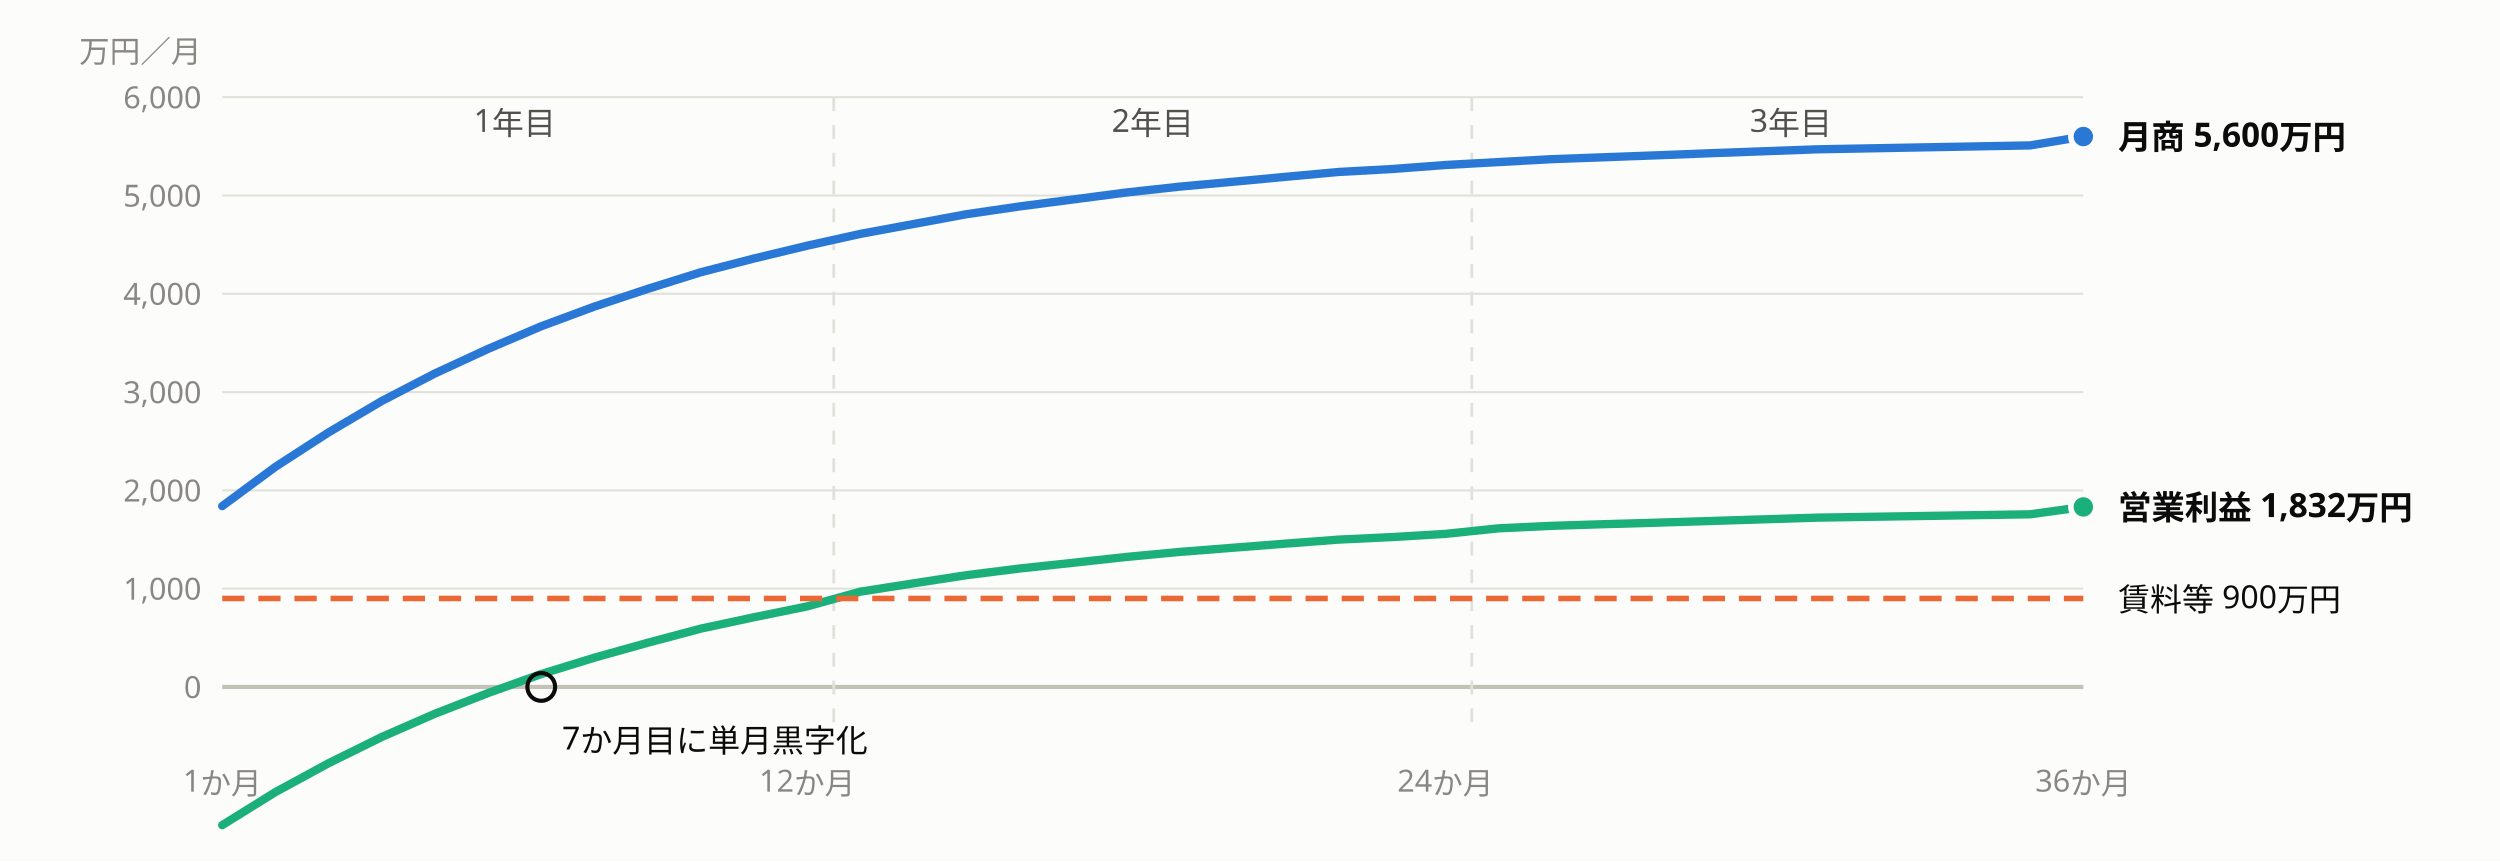
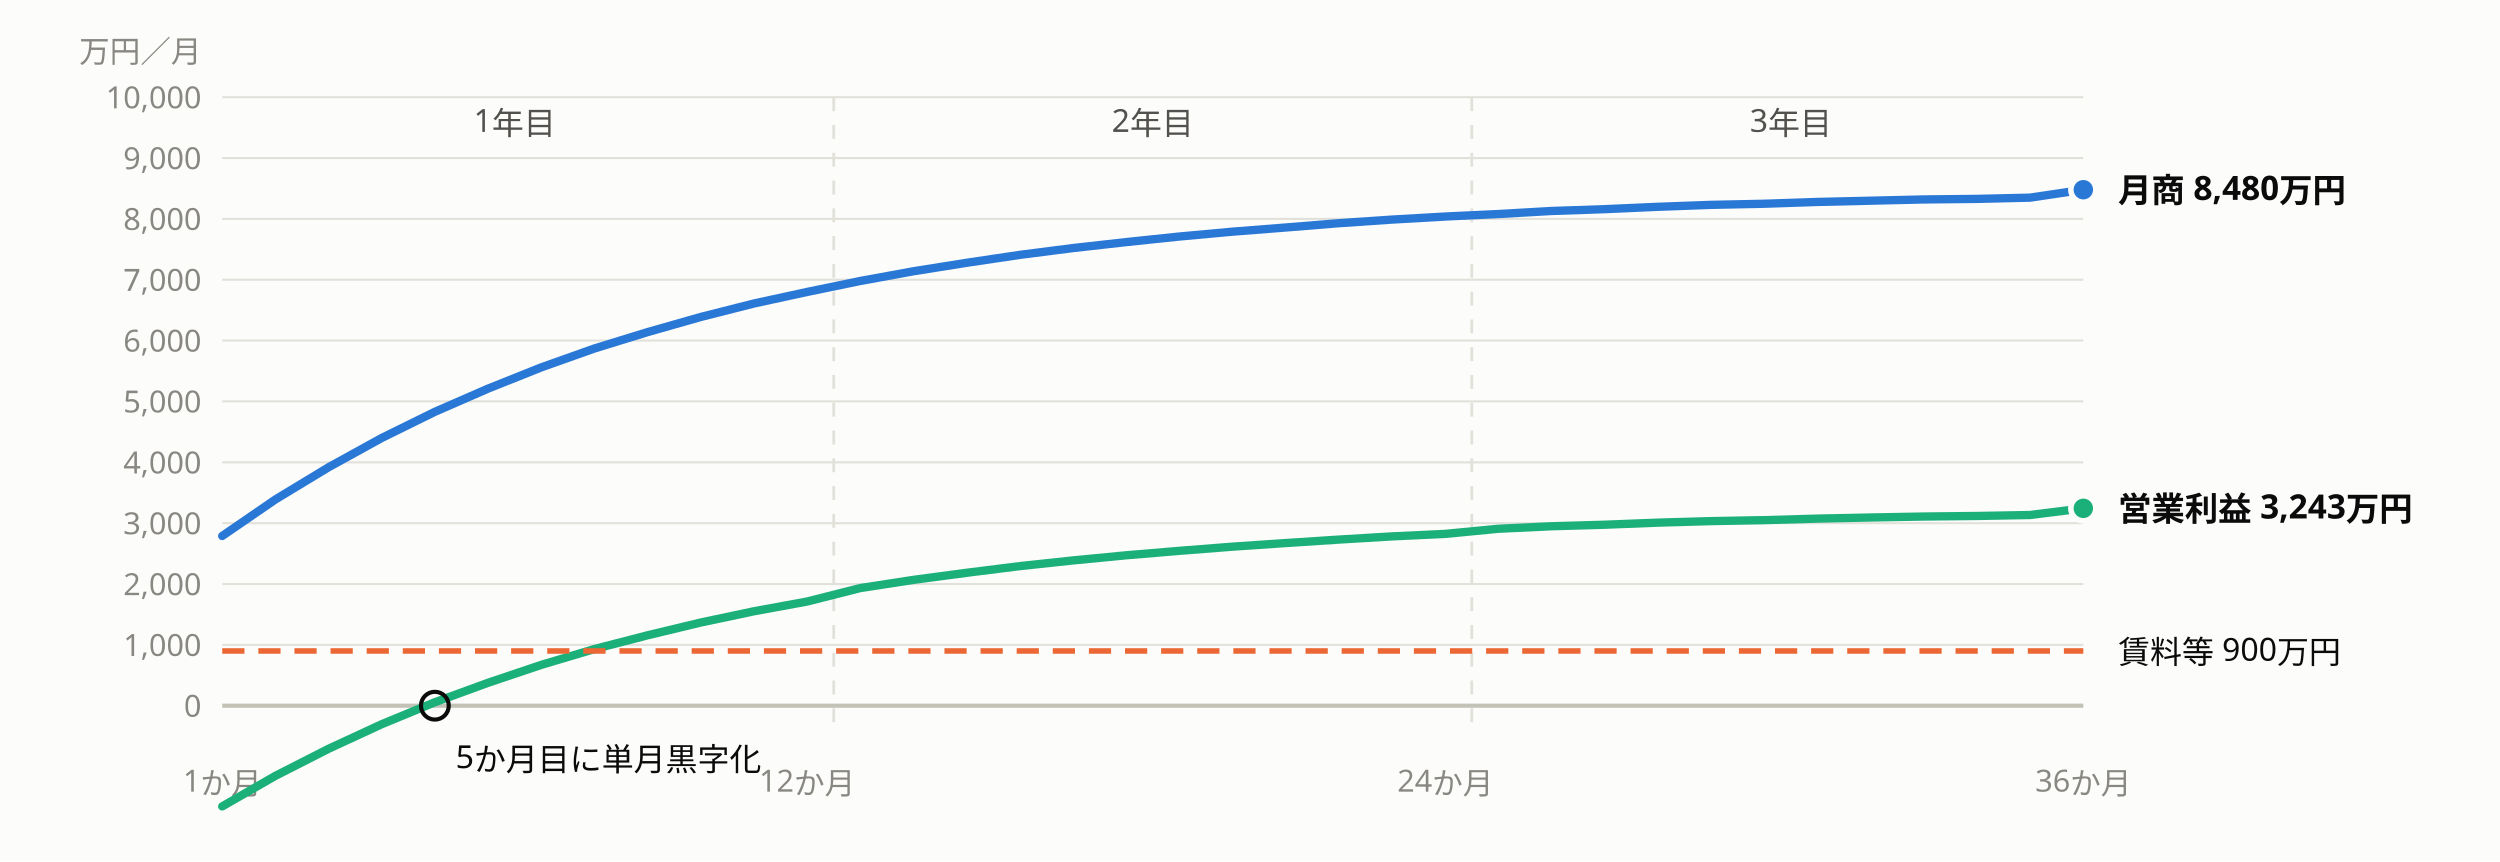
<svg xmlns="http://www.w3.org/2000/svg" width="180mm" height="62mm" viewBox="0 0 180 62">
  <rect width="180" height="62" fill="#fcfcfb" />
-   <line x1="16" x2="150" y1="49.46" y2="49.46" stroke="#c3c2b7" stroke-width="0.3" />
-   <text x="14.50" y="50.26" font-size="2.2" fill="#898781" text-anchor="end" font-weight="normal" font-family="'IPAGothic',sans-serif">0</text>
-   <line x1="16" x2="150" y1="42.38" y2="42.38" stroke="#e1e0d9" stroke-width="0.15" />
-   <text x="14.50" y="43.18" font-size="2.2" fill="#898781" text-anchor="end" font-weight="normal" font-family="'IPAGothic',sans-serif">1,000</text>
-   <line x1="16" x2="150" y1="35.31" y2="35.31" stroke="#e1e0d9" stroke-width="0.15" />
-   <text x="14.50" y="36.11" font-size="2.2" fill="#898781" text-anchor="end" font-weight="normal" font-family="'IPAGothic',sans-serif">2,000</text>
-   <line x1="16" x2="150" y1="28.23" y2="28.23" stroke="#e1e0d9" stroke-width="0.15" />
-   <text x="14.50" y="29.03" font-size="2.2" fill="#898781" text-anchor="end" font-weight="normal" font-family="'IPAGothic',sans-serif">3,000</text>
-   <line x1="16" x2="150" y1="21.15" y2="21.15" stroke="#e1e0d9" stroke-width="0.15" />
-   <text x="14.50" y="21.95" font-size="2.2" fill="#898781" text-anchor="end" font-weight="normal" font-family="'IPAGothic',sans-serif">4,000</text>
-   <line x1="16" x2="150" y1="14.08" y2="14.08" stroke="#e1e0d9" stroke-width="0.15" />
-   <text x="14.50" y="14.88" font-size="2.2" fill="#898781" text-anchor="end" font-weight="normal" font-family="'IPAGothic',sans-serif">5,000</text>
+   <line x1="16" x2="150" y1="50.81" y2="50.81" stroke="#c3c2b7" stroke-width="0.3" />
+   <text x="14.50" y="51.61" font-size="2.2" fill="#898781" text-anchor="end" font-weight="normal" font-family="'IPAGothic',sans-serif">0</text>
+   <line x1="16" x2="150" y1="46.43" y2="46.43" stroke="#e1e0d9" stroke-width="0.15" />
+   <text x="14.50" y="47.23" font-size="2.2" fill="#898781" text-anchor="end" font-weight="normal" font-family="'IPAGothic',sans-serif">1,000</text>
+   <line x1="16" x2="150" y1="42.05" y2="42.05" stroke="#e1e0d9" stroke-width="0.15" />
+   <text x="14.50" y="42.85" font-size="2.2" fill="#898781" text-anchor="end" font-weight="normal" font-family="'IPAGothic',sans-serif">2,000</text>
+   <line x1="16" x2="150" y1="37.67" y2="37.67" stroke="#e1e0d9" stroke-width="0.15" />
+   <text x="14.50" y="38.47" font-size="2.2" fill="#898781" text-anchor="end" font-weight="normal" font-family="'IPAGothic',sans-serif">3,000</text>
+   <line x1="16" x2="150" y1="33.29" y2="33.29" stroke="#e1e0d9" stroke-width="0.15" />
+   <text x="14.50" y="34.09" font-size="2.2" fill="#898781" text-anchor="end" font-weight="normal" font-family="'IPAGothic',sans-serif">4,000</text>
+   <line x1="16" x2="150" y1="28.90" y2="28.90" stroke="#e1e0d9" stroke-width="0.15" />
+   <text x="14.50" y="29.70" font-size="2.2" fill="#898781" text-anchor="end" font-weight="normal" font-family="'IPAGothic',sans-serif">5,000</text>
+   <line x1="16" x2="150" y1="24.52" y2="24.52" stroke="#e1e0d9" stroke-width="0.15" />
+   <text x="14.50" y="25.32" font-size="2.2" fill="#898781" text-anchor="end" font-weight="normal" font-family="'IPAGothic',sans-serif">6,000</text>
+   <line x1="16" x2="150" y1="20.14" y2="20.14" stroke="#e1e0d9" stroke-width="0.15" />
+   <text x="14.50" y="20.94" font-size="2.2" fill="#898781" text-anchor="end" font-weight="normal" font-family="'IPAGothic',sans-serif">7,000</text>
+   <line x1="16" x2="150" y1="15.76" y2="15.76" stroke="#e1e0d9" stroke-width="0.15" />
+   <text x="14.50" y="16.56" font-size="2.2" fill="#898781" text-anchor="end" font-weight="normal" font-family="'IPAGothic',sans-serif">8,000</text>
+   <line x1="16" x2="150" y1="11.38" y2="11.38" stroke="#e1e0d9" stroke-width="0.15" />
+   <text x="14.50" y="12.18" font-size="2.2" fill="#898781" text-anchor="end" font-weight="normal" font-family="'IPAGothic',sans-serif">9,000</text>
  <line x1="16" x2="150" y1="7.00" y2="7.00" stroke="#e1e0d9" stroke-width="0.15" />
-   <text x="14.50" y="7.80" font-size="2.2" fill="#898781" text-anchor="end" font-weight="normal" font-family="'IPAGothic',sans-serif">6,000</text>
+   <text x="14.50" y="7.80" font-size="2.2" fill="#898781" text-anchor="end" font-weight="normal" font-family="'IPAGothic',sans-serif">10,000</text>
  <text x="16.00" y="57.00" font-size="2.2" fill="#898781" text-anchor="middle" font-weight="normal" font-family="'IPAGothic',sans-serif">1か月</text>
  <text x="58.11" y="57.00" font-size="2.2" fill="#898781" text-anchor="middle" font-weight="normal" font-family="'IPAGothic',sans-serif">12か月</text>
  <text x="104.06" y="57.00" font-size="2.2" fill="#898781" text-anchor="middle" font-weight="normal" font-family="'IPAGothic',sans-serif">24か月</text>
  <text x="150.00" y="57.00" font-size="2.2" fill="#898781" text-anchor="middle" font-weight="normal" font-family="'IPAGothic',sans-serif">36か月</text>
  <line x1="60.03" x2="60.03" y1="7" y2="53" stroke="#e1e0d9" stroke-width="0.2" stroke-dasharray="1,1" />
  <line x1="105.97" x2="105.97" y1="7" y2="53" stroke="#e1e0d9" stroke-width="0.2" stroke-dasharray="1,1" />
  <text x="37.06" y="9.50" font-size="2.3" fill="#52514e" text-anchor="middle" font-weight="normal" font-family="'IPAGothic',sans-serif">1年目</text>
  <text x="83.00" y="9.50" font-size="2.3" fill="#52514e" text-anchor="middle" font-weight="normal" font-family="'IPAGothic',sans-serif">2年目</text>
  <text x="128.94" y="9.50" font-size="2.3" fill="#52514e" text-anchor="middle" font-weight="normal" font-family="'IPAGothic',sans-serif">3年目</text>
-   <polyline points="16.00,36.44 19.83,33.61 23.66,31.13 27.49,28.87 31.31,26.89 35.14,25.12 38.97,23.49 42.80,22.07 46.63,20.80 50.46,19.60 54.29,18.61 58.11,17.69 61.94,16.84 65.77,16.13 69.60,15.42 73.43,14.86 77.26,14.36 81.09,13.86 84.91,13.44 88.74,13.09 92.57,12.73 96.40,12.38 100.23,12.17 104.06,11.88 107.89,11.67 111.71,11.46 115.54,11.32 119.37,11.18 123.20,11.03 127.03,10.89 130.86,10.75 134.69,10.68 138.51,10.61 142.34,10.54 146.17,10.47 150.00,9.83" fill="none" stroke="#2a78d6" stroke-width="0.6" stroke-linejoin="round" stroke-linecap="round" />
-   <circle cx="150.00" cy="9.83" r="0.9" fill="#2a78d6" stroke="#fcfcfb" stroke-width="0.4" />
-   <text x="152.50" y="10.73" font-size="2.4" fill="#0b0b0b" text-anchor="start" font-weight="bold" font-family="'IPAGothic',sans-serif">月商 5,600万円</text>
-   <polyline points="16.00,59.41 19.83,57.03 23.66,54.95 27.49,53.06 31.31,51.39 35.14,49.90 38.97,48.53 42.80,47.35 46.63,46.28 50.46,45.26 54.29,44.44 58.11,43.66 61.94,42.60 65.77,42.00 69.60,41.41 73.43,40.93 77.26,40.52 81.09,40.10 84.91,39.74 88.74,39.44 92.57,39.14 96.40,38.85 100.23,38.67 104.06,38.44 107.89,38.04 111.71,37.86 115.54,37.74 119.37,37.63 123.20,37.51 127.03,37.39 130.86,37.27 134.69,37.21 138.51,37.15 142.34,37.09 146.17,37.03 150.00,36.50" fill="none" stroke="#1baf7a" stroke-width="0.6" stroke-linejoin="round" stroke-linecap="round" />
-   <circle cx="150.00" cy="36.50" r="0.9" fill="#1baf7a" stroke="#fcfcfb" stroke-width="0.4" />
-   <text x="152.50" y="37.40" font-size="2.4" fill="#0b0b0b" text-anchor="start" font-weight="bold" font-family="'IPAGothic',sans-serif">営業利益 1,832万円</text>
-   <line x1="16" x2="150" y1="43.09" y2="43.09" stroke="#eb6834" stroke-width="0.4" stroke-dasharray="1.6,1" />
-   <text x="152.50" y="43.99" font-size="2.3" fill="#0b0b0b" text-anchor="start" font-weight="normal" font-family="'IPAGothic',sans-serif">賃料等 900万円</text>
-   <circle cx="38.97" cy="49.46" r="1.0" fill="none" stroke="#0b0b0b" stroke-width="0.3" />
-   <text x="40.47" y="53.96" font-size="2.3" fill="#0b0b0b" text-anchor="start" font-weight="normal" font-family="'IPAGothic',sans-serif">7か月目に単月黒字化</text>
+   <polyline points="16.00,38.59 19.83,35.96 23.66,33.64 27.49,31.53 31.31,29.65 35.14,27.98 38.97,26.45 42.80,25.09 46.63,23.91 50.46,22.82 54.29,21.85 58.11,21.02 61.94,20.23 65.77,19.53 69.60,18.92 73.43,18.35 77.26,17.86 81.09,17.43 84.91,17.03 88.74,16.68 92.57,16.38 96.40,16.07 100.23,15.81 104.06,15.59 107.89,15.41 111.71,15.19 115.54,15.06 119.37,14.89 123.20,14.75 127.03,14.67 130.86,14.54 134.69,14.45 138.51,14.36 142.34,14.32 146.17,14.23 150.00,13.66" fill="none" stroke="#2a78d6" stroke-width="0.6" stroke-linejoin="round" stroke-linecap="round" />
+   <circle cx="150.00" cy="13.66" r="0.9" fill="#2a78d6" stroke="#fcfcfb" stroke-width="0.4" />
+   <text x="152.50" y="14.56" font-size="2.4" fill="#0b0b0b" text-anchor="start" font-weight="bold" font-family="'IPAGothic',sans-serif">月商 8,480万円</text>
+   <polyline points="16.00,58.06 19.83,55.86 23.66,53.91 27.49,52.14 31.31,50.56 35.14,49.16 38.97,47.87 42.80,46.73 46.63,45.74 50.46,44.82 54.29,44.01 58.11,43.31 61.94,42.34 65.77,41.75 69.60,41.24 73.43,40.76 77.26,40.35 81.09,39.98 84.91,39.66 88.74,39.36 92.57,39.10 96.40,38.85 100.23,38.62 104.06,38.44 107.89,38.07 111.71,37.89 115.54,37.78 119.37,37.63 123.20,37.52 127.03,37.45 130.86,37.34 134.69,37.26 138.51,37.19 142.34,37.15 146.17,37.08 150.00,36.60" fill="none" stroke="#1baf7a" stroke-width="0.6" stroke-linejoin="round" stroke-linecap="round" />
+   <circle cx="150.00" cy="36.60" r="0.9" fill="#1baf7a" stroke="#fcfcfb" stroke-width="0.4" />
+   <text x="152.50" y="37.50" font-size="2.4" fill="#0b0b0b" text-anchor="start" font-weight="bold" font-family="'IPAGothic',sans-serif">営業利益 3,243万円</text>
+   <line x1="16" x2="150" y1="46.87" y2="46.87" stroke="#eb6834" stroke-width="0.4" stroke-dasharray="1.6,1" />
+   <text x="152.50" y="47.77" font-size="2.3" fill="#0b0b0b" text-anchor="start" font-weight="normal" font-family="'IPAGothic',sans-serif">賃料等 900万円</text>
+   <circle cx="31.31" cy="50.81" r="1.0" fill="none" stroke="#0b0b0b" stroke-width="0.3" />
+   <text x="32.81" y="55.31" font-size="2.3" fill="#0b0b0b" text-anchor="start" font-weight="normal" font-family="'IPAGothic',sans-serif">5か月目に単月黒字化</text>
  <text x="14.50" y="4.50" font-size="2.2" fill="#898781" text-anchor="end" font-weight="normal" font-family="'IPAGothic',sans-serif">万円／月</text>
</svg>
